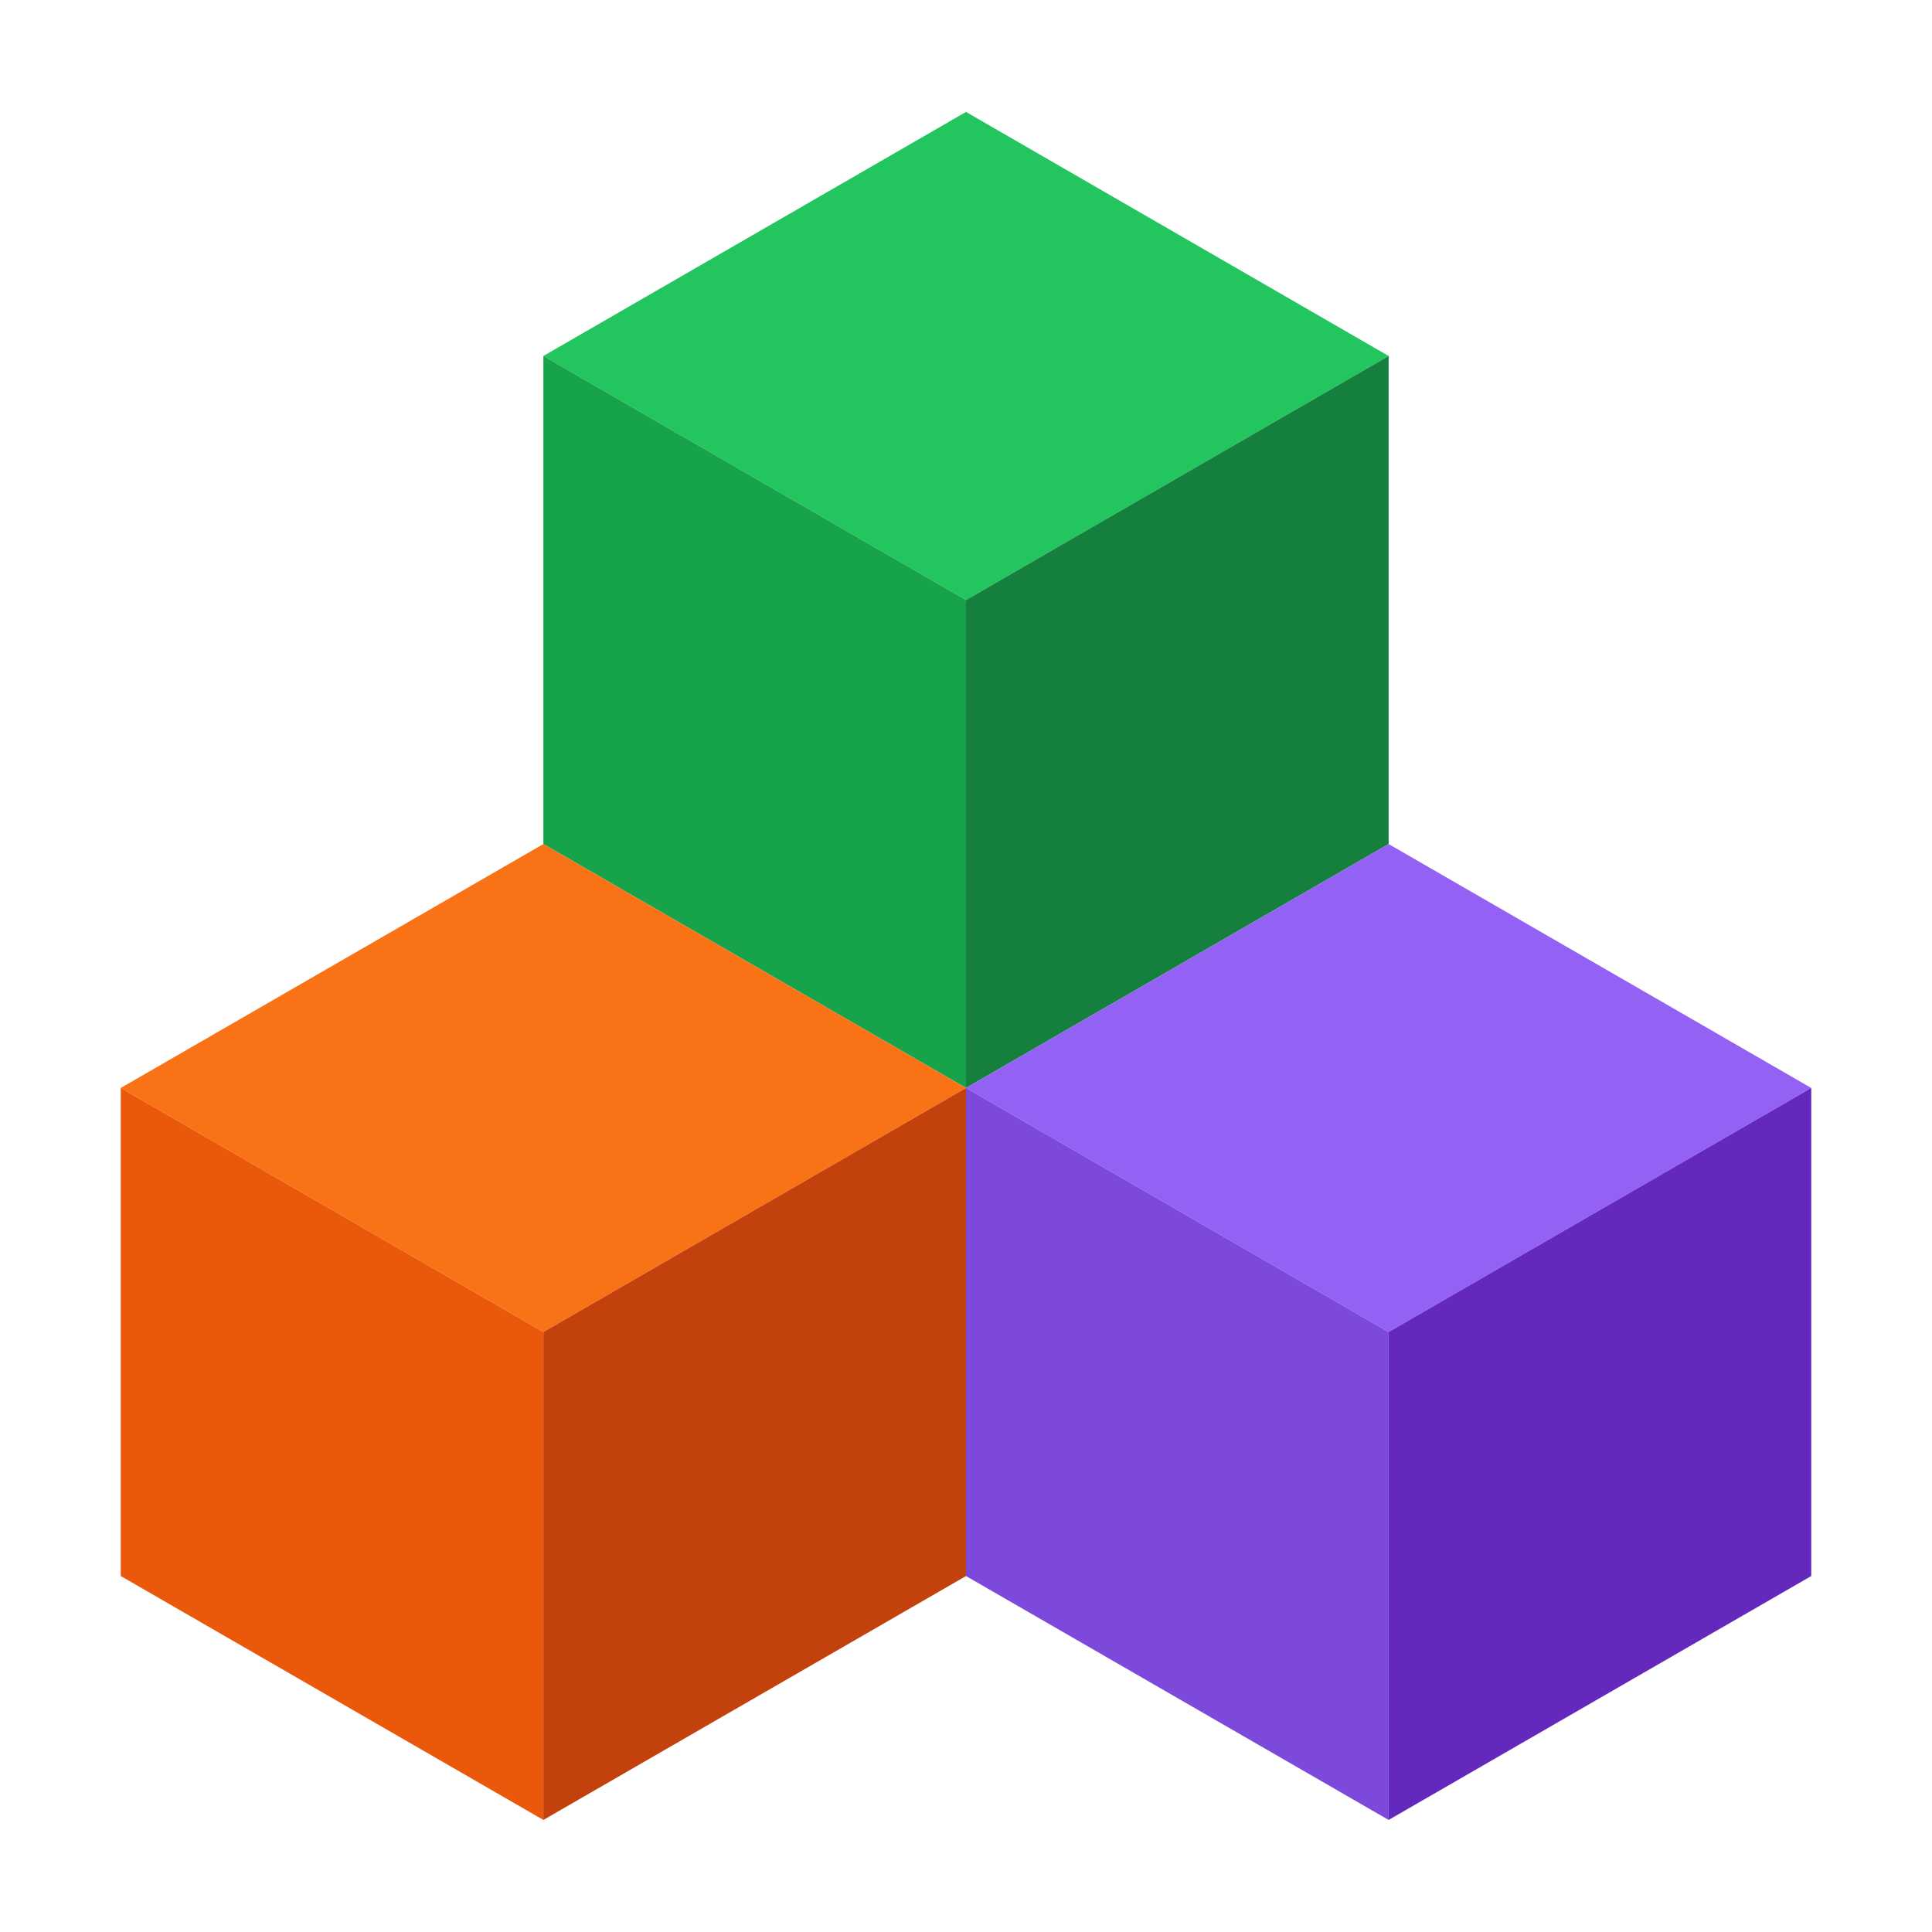
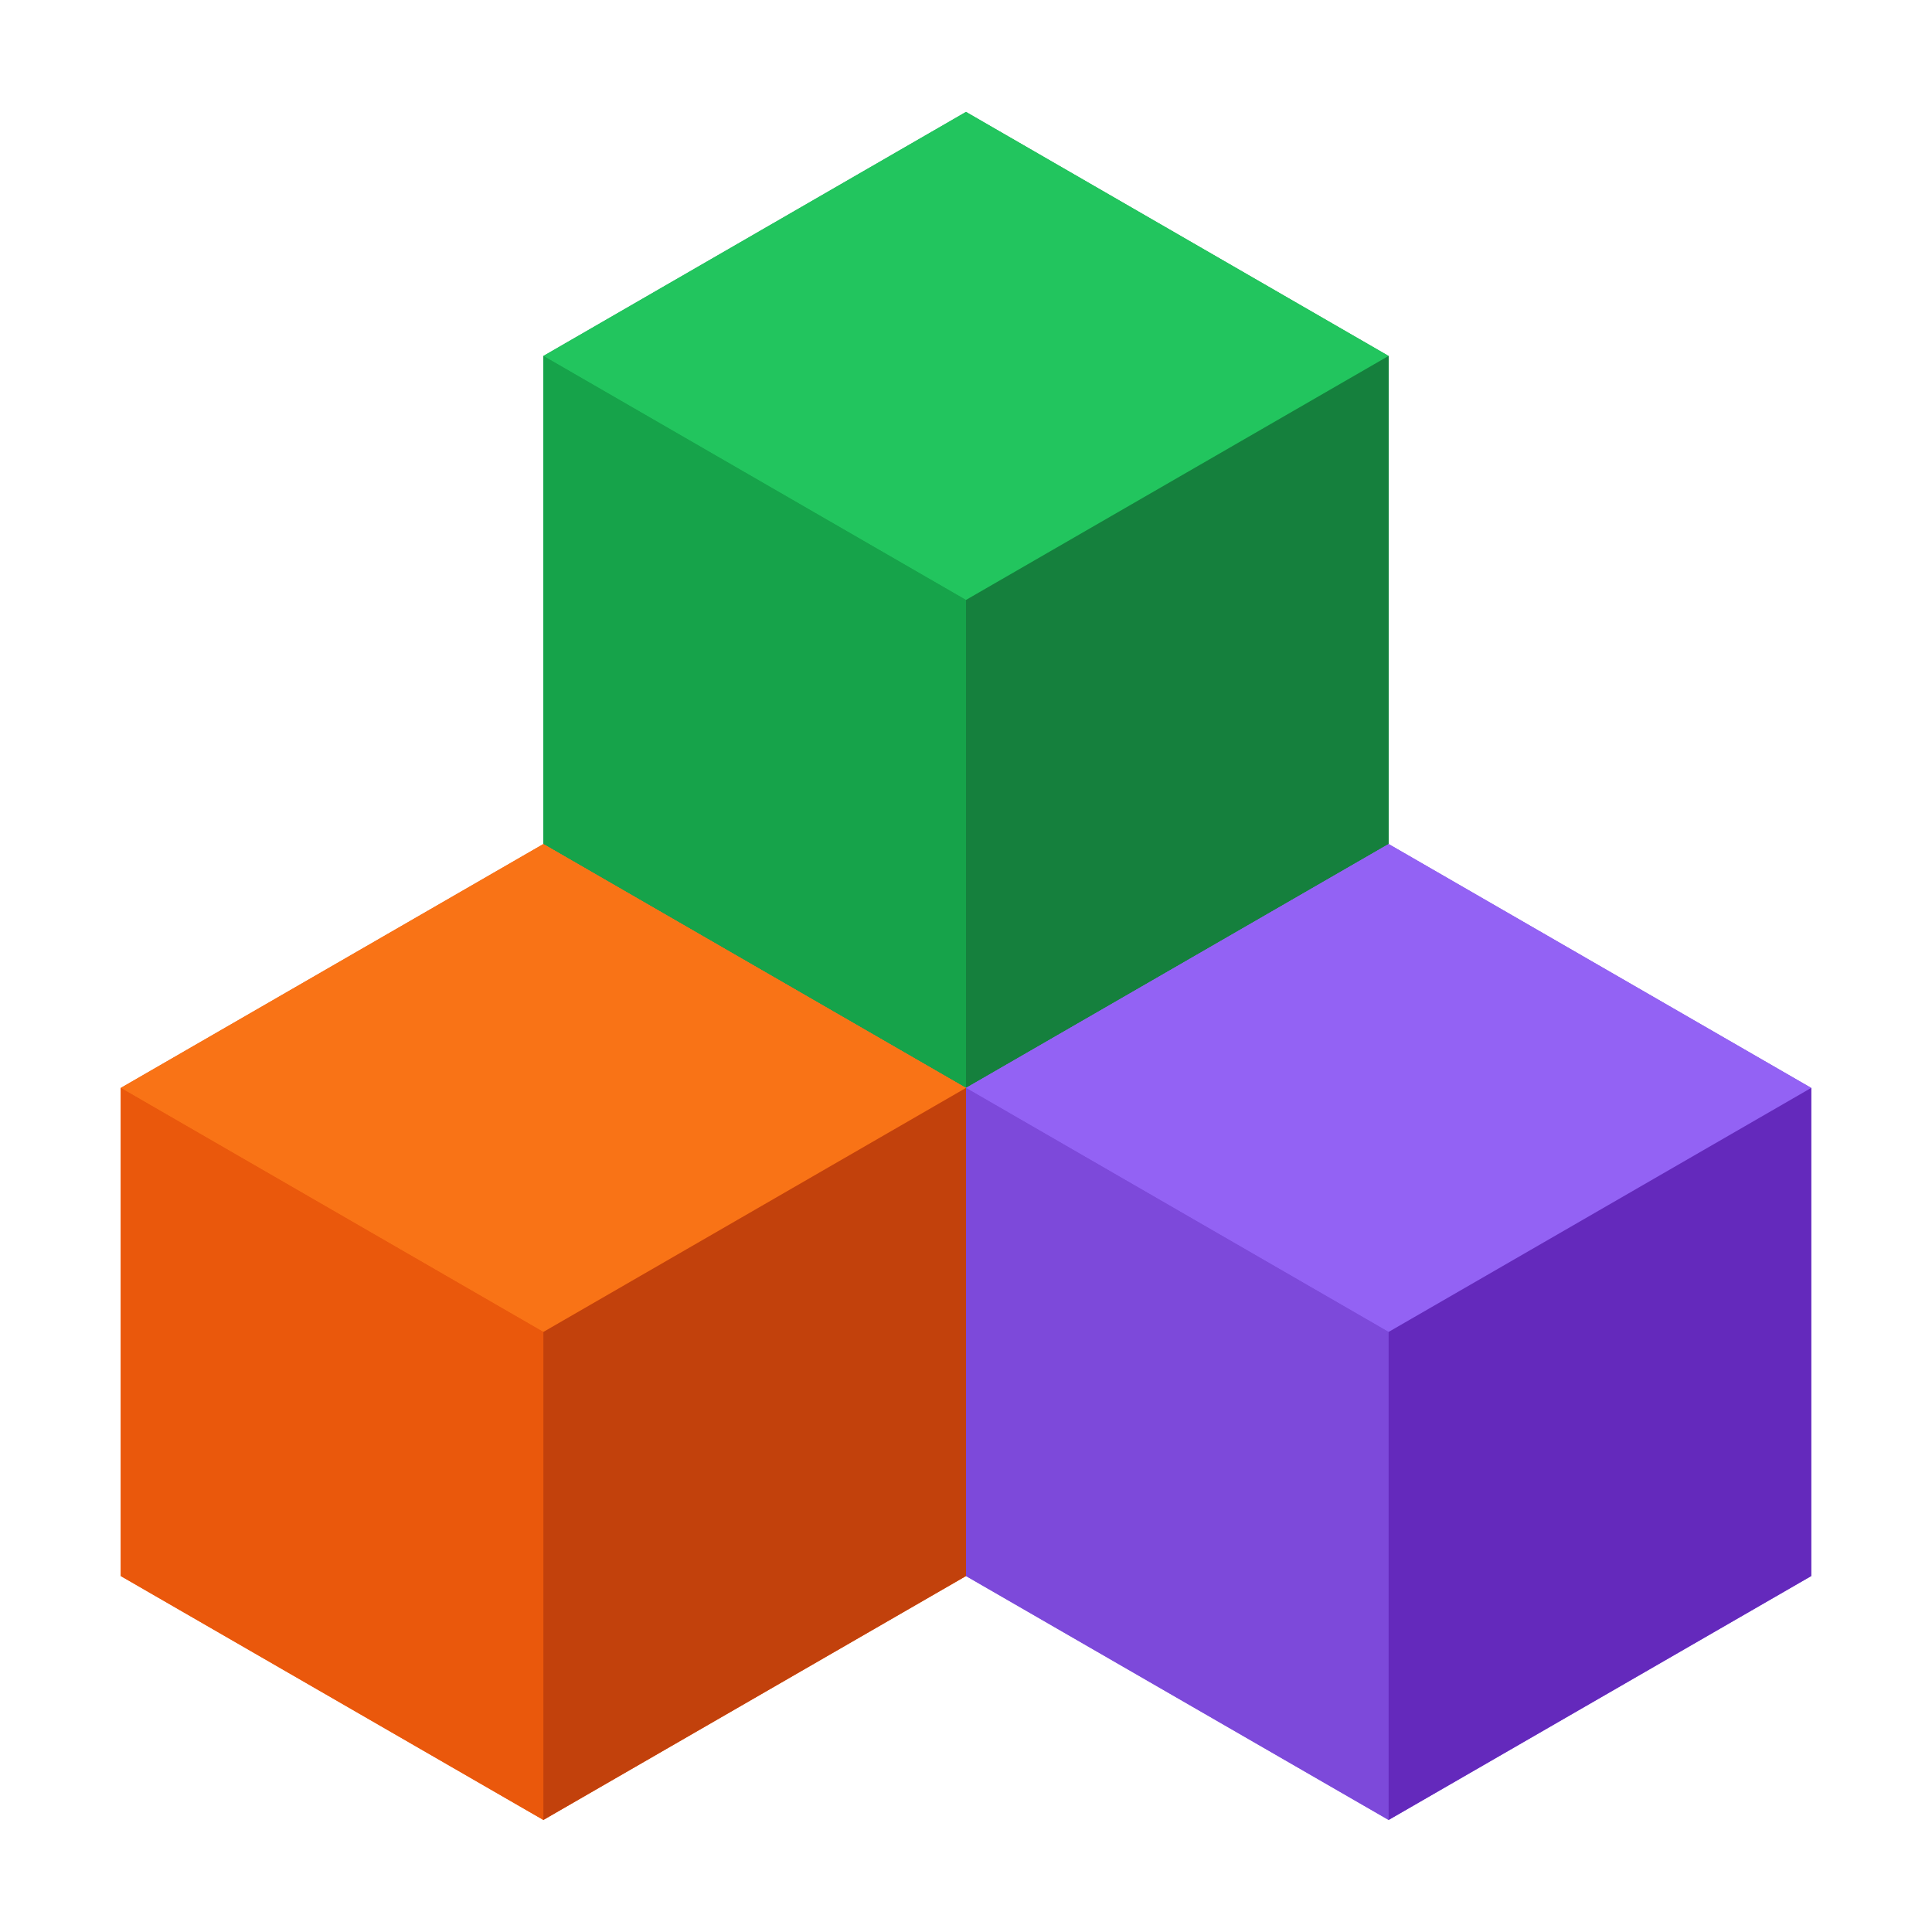
<svg xmlns="http://www.w3.org/2000/svg" viewBox="0 0 16 16" role="img" aria-label="Kollektiv">
+   <polygon points="8,0.927 11.5,2.948 11.5,6.99 8,9.01 4.5,6.99 4.5,2.948" fill="#16a34a" />
  <polygon points="8,0.927 11.5,2.948 8,4.969 4.5,2.948" fill="#22c55e" />
  <polygon points="4.5,2.948 8,4.969 8,9.01 4.5,6.99" fill="#16a34a" />
  <polygon points="8,4.969 11.5,2.948 11.5,6.99 8,9.01" fill="#15803d" />
+   <polygon points="4.5,6.99 8,9.01 8,13.052 4.5,15.072 1,13.052 1,9.01" fill="#ea580c" />
  <polygon points="4.5,6.99 8,9.01 4.5,11.031 1,9.01" fill="#f97316" />
  <polygon points="1,9.01 4.5,11.031 4.5,15.072 1,13.052" fill="#ea580c" />
  <polygon points="4.5,11.031 8,9.01 8,13.052 4.5,15.072" fill="#c2410c" />
+   <polygon points="11.5,6.99 15,9.01 15,13.052 11.5,15.072 8,13.052 8,9.01" fill="#7d49da" />
  <polygon points="11.5,6.99 15,9.01 11.5,11.031 8,9.01" fill="#9362f4" />
  <polygon points="8,9.01 11.5,11.031 11.5,15.072 8,13.052" fill="#7d49da" />
  <polygon points="11.5,11.031 15,9.01 15,13.052 11.5,15.072" fill="#6429bc" />
</svg>
